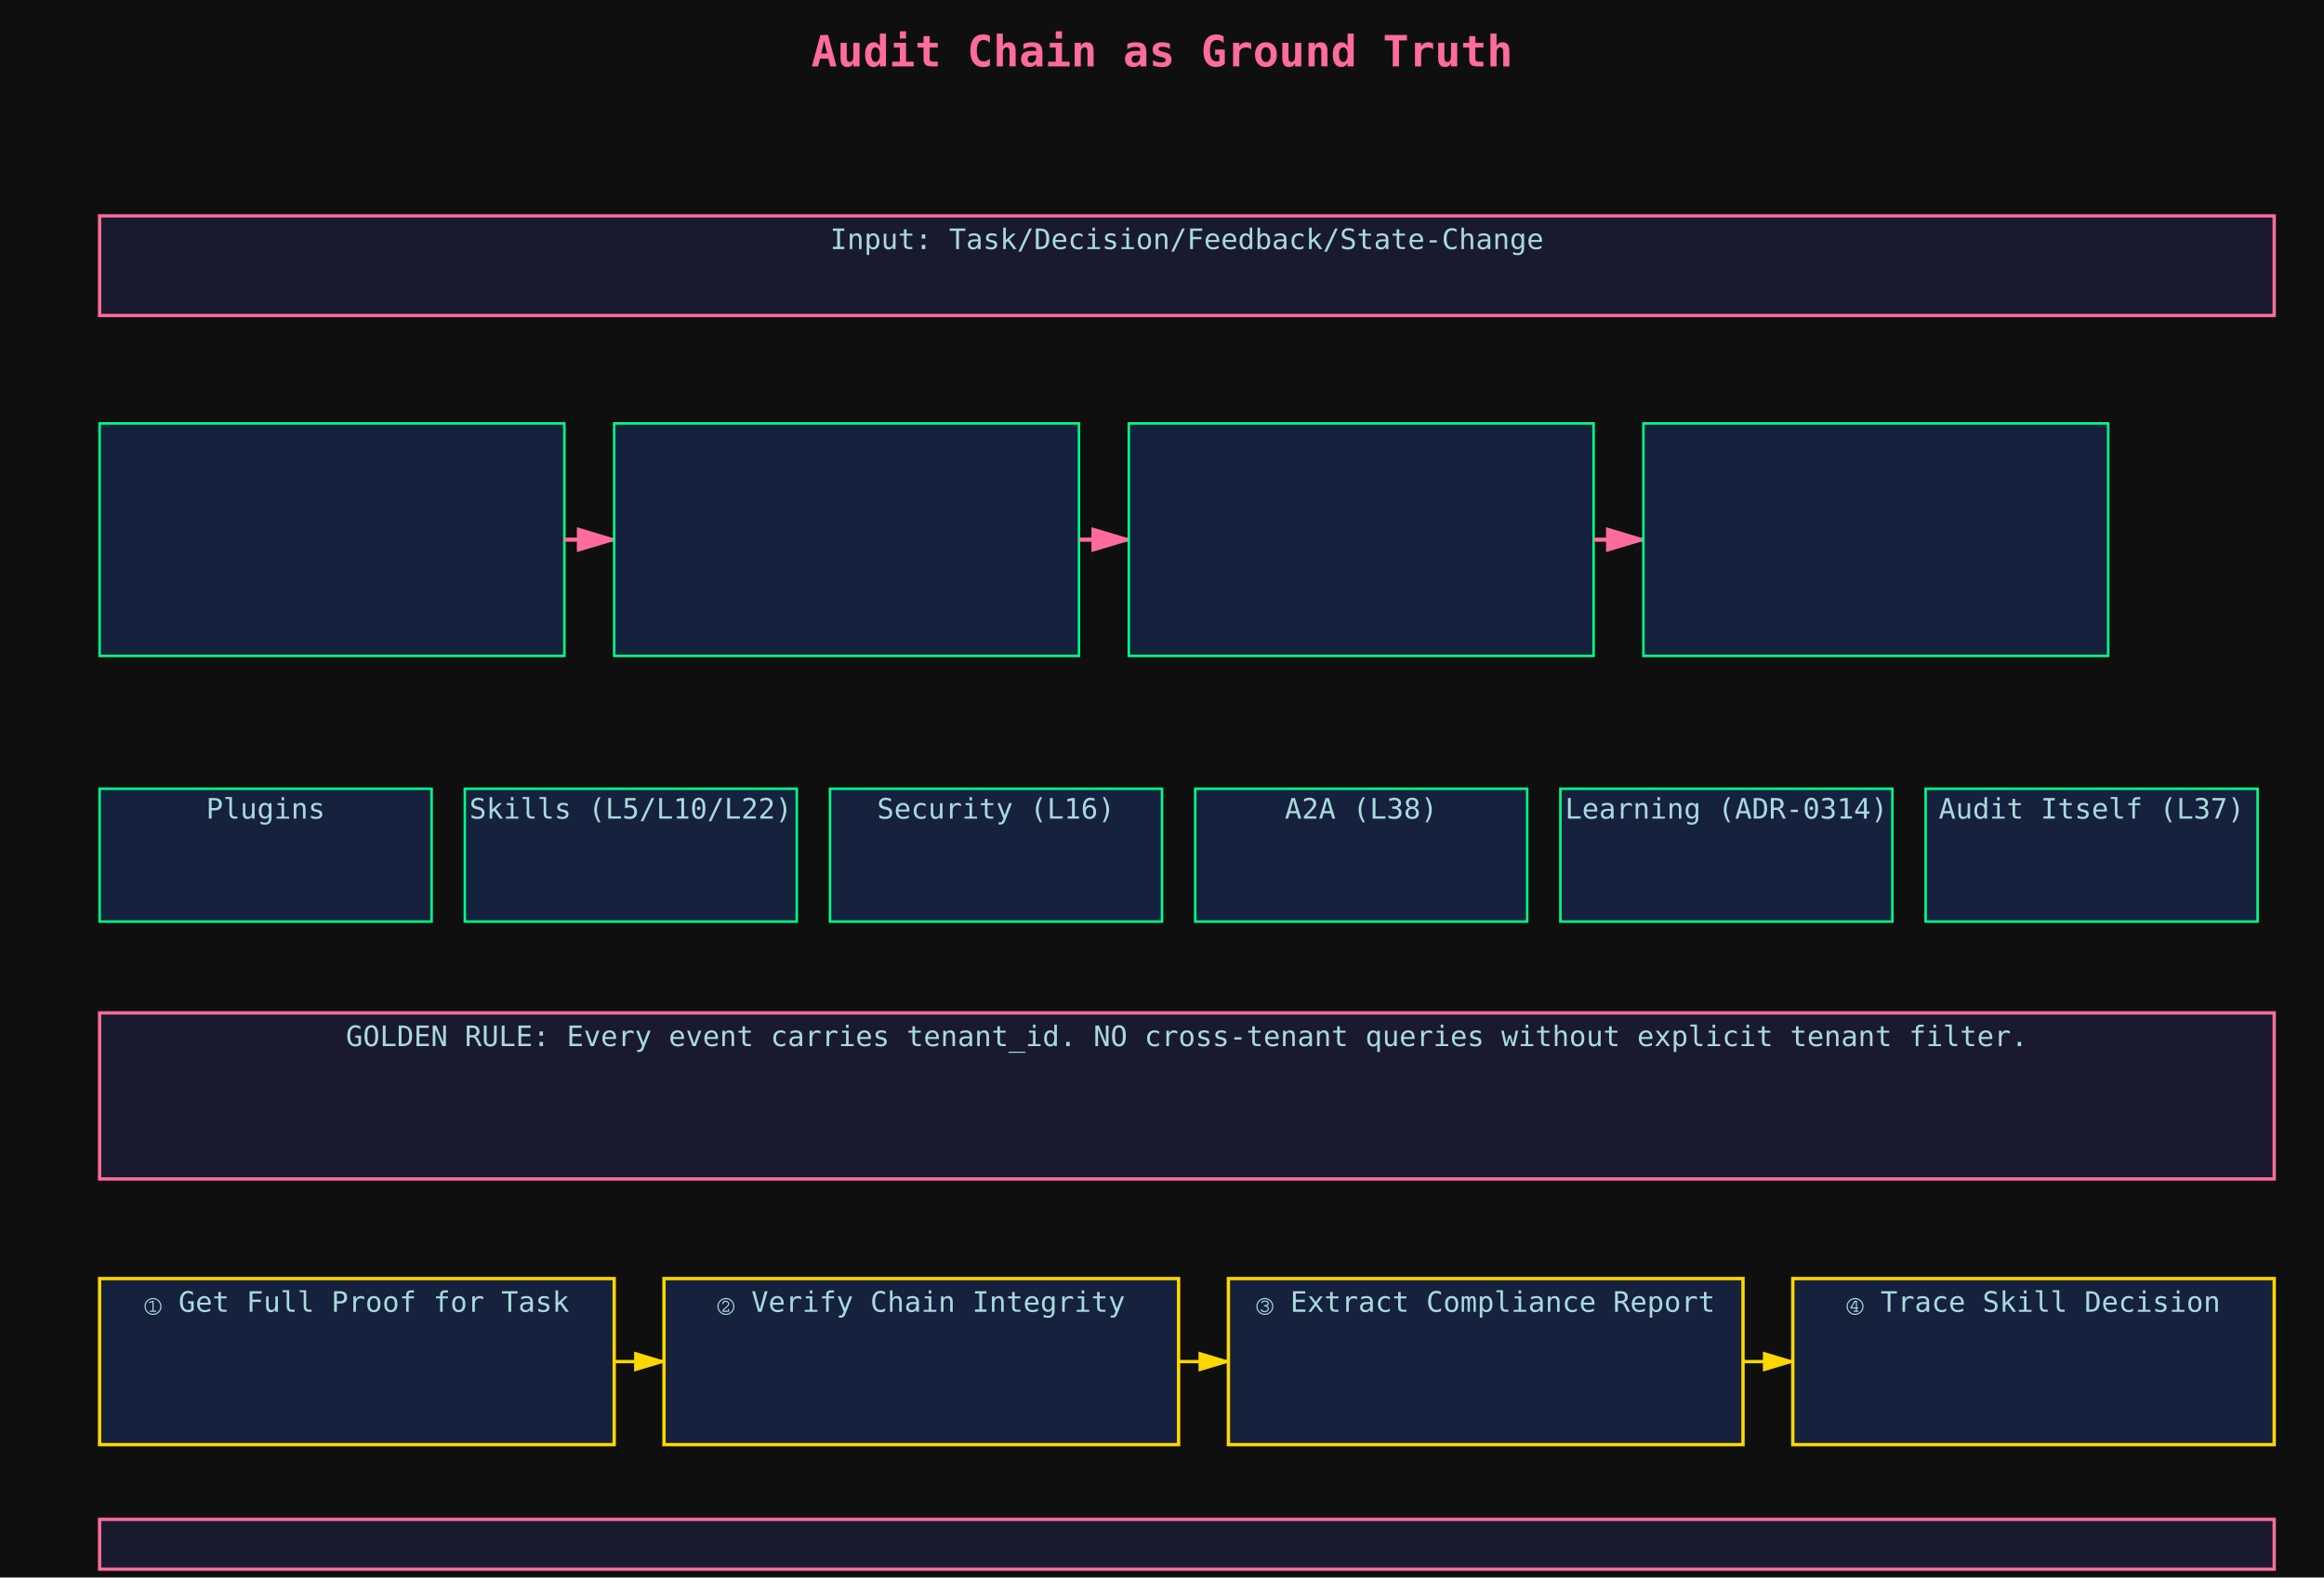
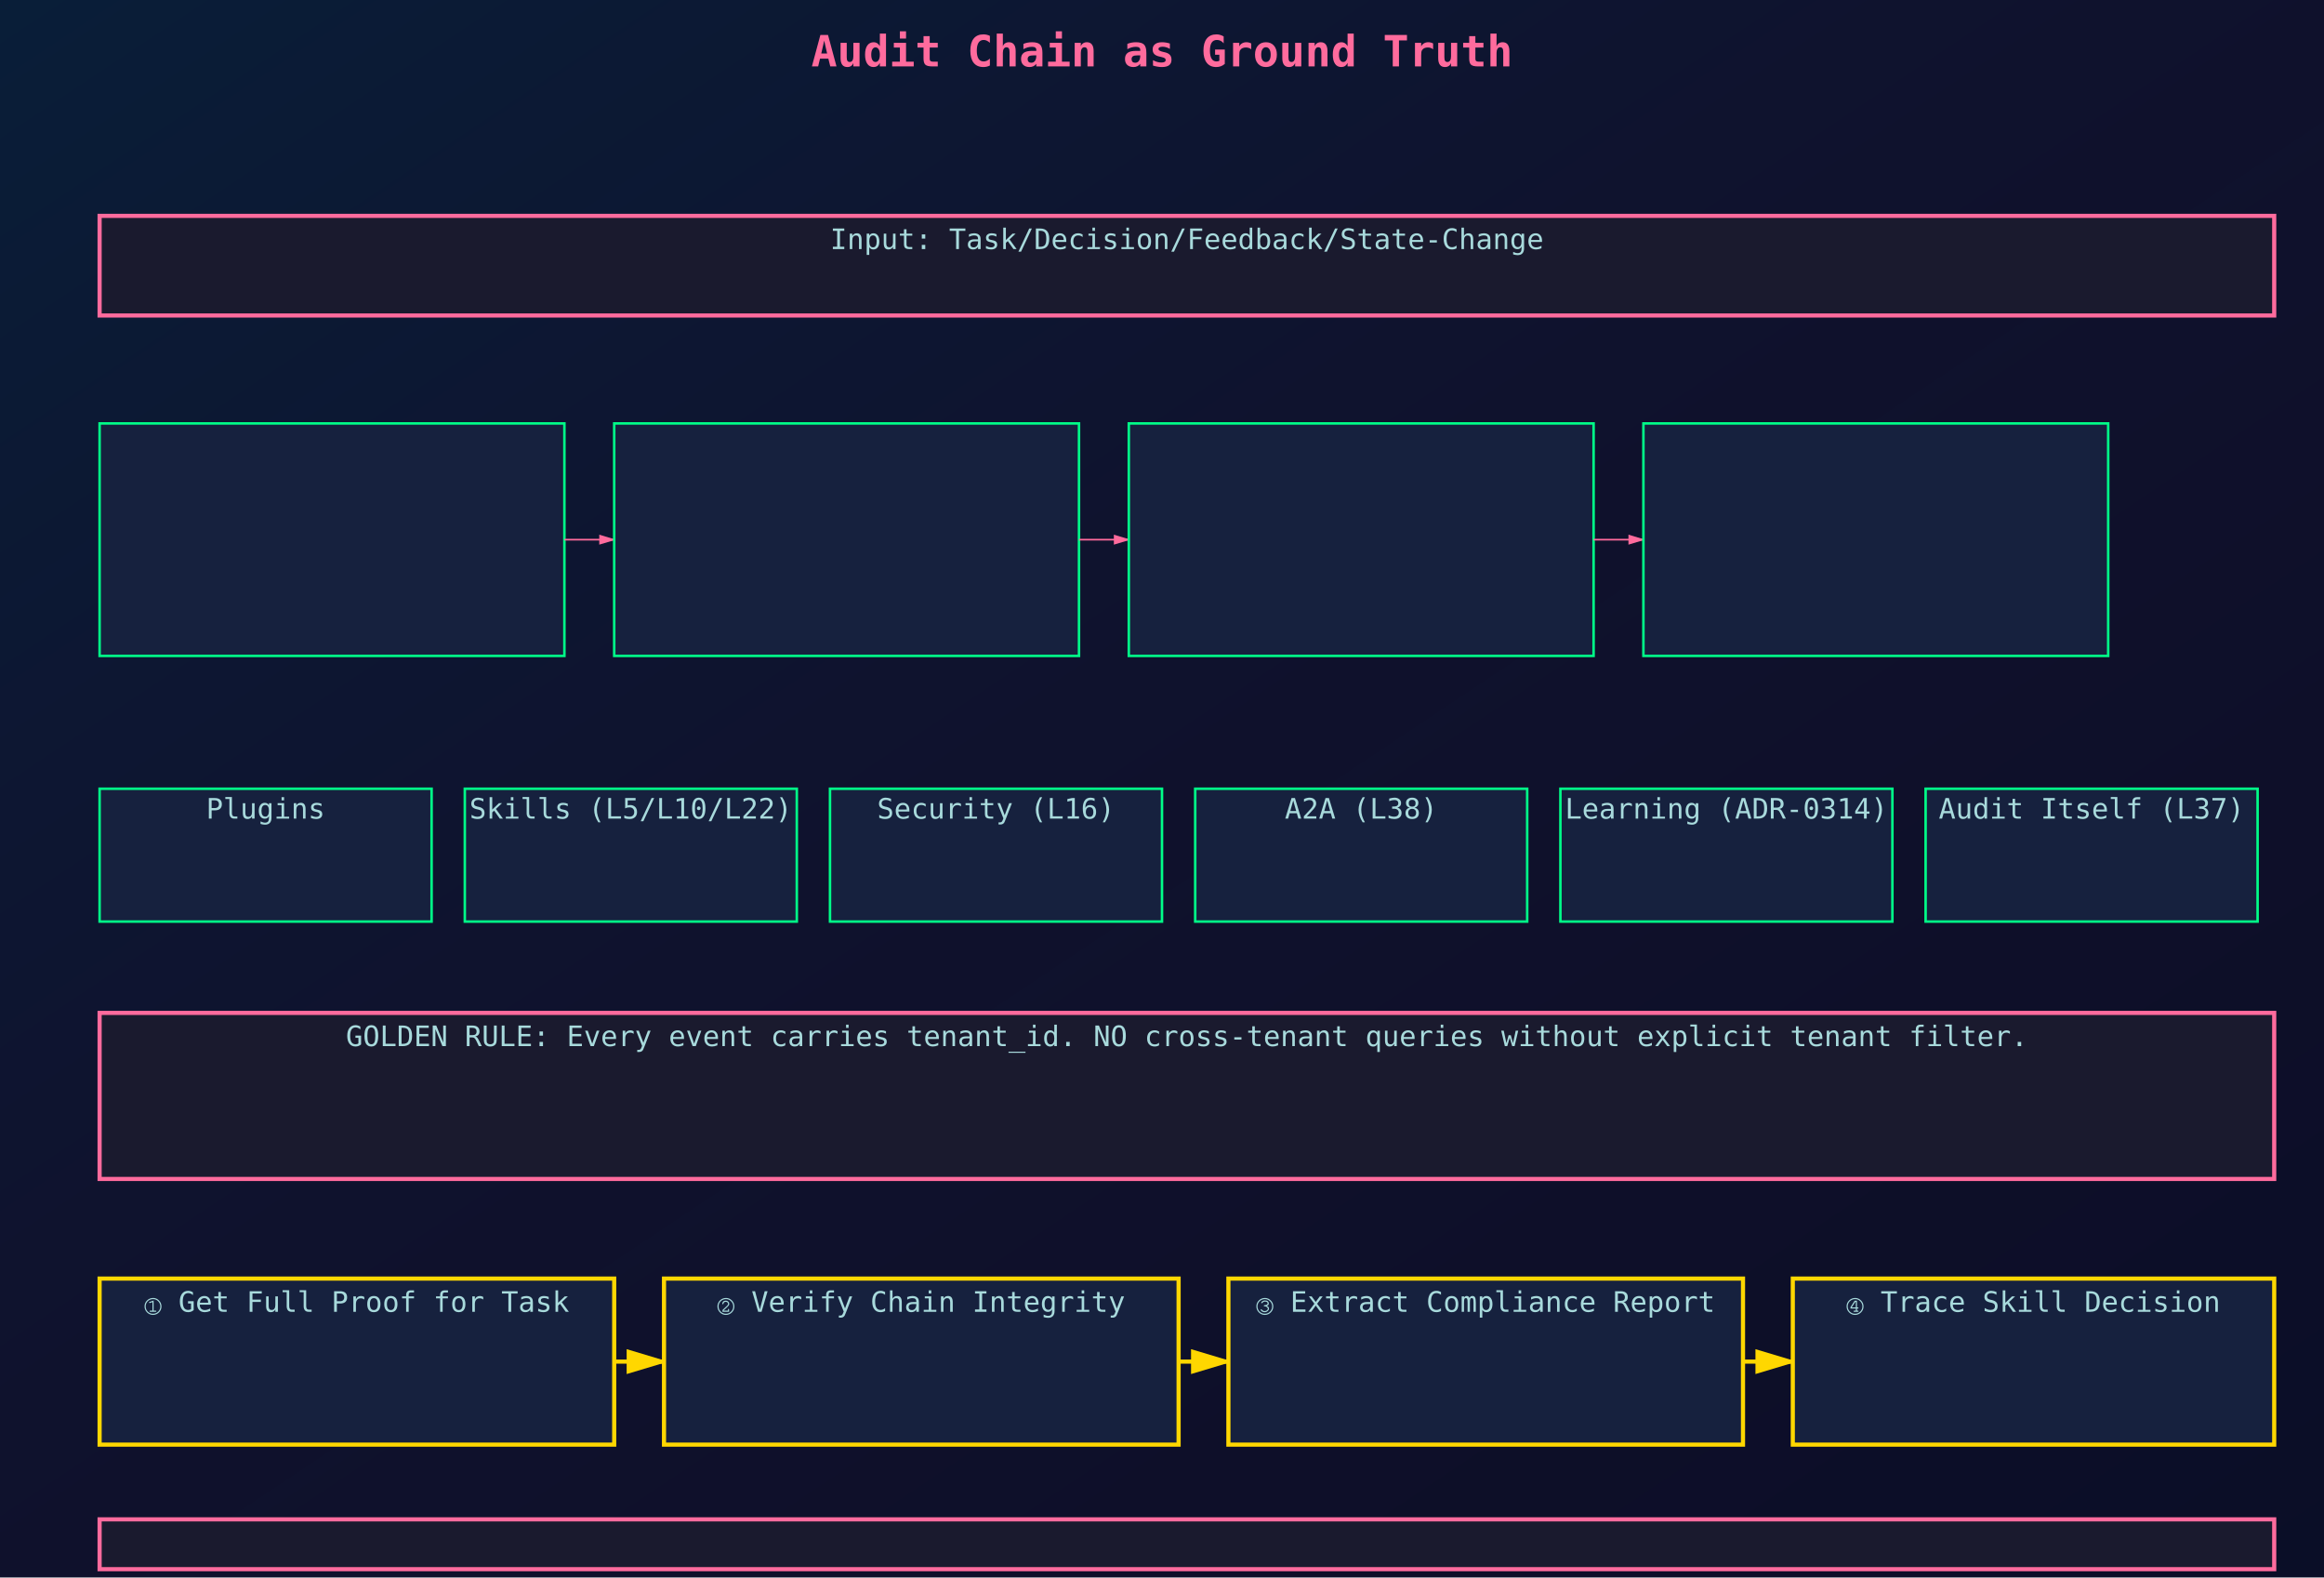
<svg xmlns="http://www.w3.org/2000/svg" viewBox="0 0 1400 950">
  <defs>
+     <linearGradient id="grad" x1="0%" y1="0%" x2="100%" y2="100%">
+       <stop offset="0%" style="stop-color:#00d4ff;stop-opacity:0.08" />
+       <stop offset="100%" style="stop-color:#ff006e;stop-opacity:0" />
+     </linearGradient>
    <style>
-       .bg { fill: #0f0f0f; }
+       .bg { fill: #0a0e27; }
      .title { font-size: 26px; font-weight: bold; fill: #ff6b9d; font-family: monospace; }
      .subtitle { font-size: 22px; font-weight: bold; fill: #00d4ff; font-family: monospace; }
      .label { font-size: 17px; fill: #a8dadc; font-family: monospace; }
      .desc { font-size: 15px; fill: #888; font-family: monospace; }
-       .chain-box { fill: #1a1a2e; stroke: #ff6b9d; stroke-width: 2; }
+       .chain-box { fill: #1a1a2e; stroke: #ff6b9d; stroke-width: 2.5; }
      .event-box { fill: #16213e; stroke: #00ff88; stroke-width: 1.5; }
-       .proof-box { fill: #16213e; stroke: #ffd700; stroke-width: 2; }
-       .arrow-chain { stroke: #ff6b9d; stroke-width: 2.5; fill: none; marker-end: url(#arrowhead-chain); }
-       .arrow-proof { stroke: #ffd700; stroke-width: 2; fill: none; marker-end: url(#arrowhead-proof); }
+       .proof-box { fill: #16213e; stroke: #ffd700; stroke-width: 2.5; }
+       .arrow-chain { stroke: #ff6b9d; stroke-width: 2.5.5; fill: none; marker-end: url(#arrowhead-chain); }
+       .arrow-proof { stroke: #ffd700; stroke-width: 2.5; fill: none; marker-end: url(#arrowhead-proof); }
      .code { font-size: 14px; fill: #00ff88; font-family: monospace; letter-spacing: -1px; }
      .hash { font-size: 13px; fill: #666; font-family: monospace; word-break: break-all; }
      .check { font-size: 17px; fill: #00ff88; font-family: monospace; }
    </style>
    <marker id="arrowhead-chain" markerWidth="10" markerHeight="10" refX="9" refY="3" orient="auto">
      <polygon points="0 0, 10 3, 0 6" fill="#ff6b9d" />
    </marker>
    <marker id="arrowhead-proof" markerWidth="10" markerHeight="10" refX="9" refY="3" orient="auto">
      <polygon points="0 0, 10 3, 0 6" fill="#ffd700" />
    </marker>
  </defs>
  <rect class="bg" width="1400" height="950" />
+   <rect x="0" y="0" width="1400" height="950" fill="url(#grad)" />
  <text x="700" y="40" class="title" text-anchor="middle">Audit Chain as Ground Truth</text>
  <rect class="chain-box" x="60" y="130" width="1310" height="60" />
  <text x="715" y="150" class="label" text-anchor="middle">Input: Task/Decision/Feedback/State-Change</text>
  <g id="event1">
    <rect class="event-box" x="60" y="255" width="280" height="140" />
  </g>
  <path class="arrow-chain" d="M 340 325 L 370 325" />
  <g id="event2">
    <rect class="event-box" x="370" y="255" width="280" height="140" />
  </g>
  <path class="arrow-chain" d="M 650 325 L 680 325" />
  <g id="event3">
    <rect class="event-box" x="680" y="255" width="280" height="140" />
  </g>
  <path class="arrow-chain" d="M 960 325 L 990 325" />
  <g id="event4">
    <rect class="event-box" x="990" y="255" width="280" height="140" />
  </g>
  <g id="audit-types">
    <rect class="event-box" x="60" y="475" width="200" height="80" />
    <text x="160" y="493" class="label" text-anchor="middle">Plugins</text>
    <rect class="event-box" x="280" y="475" width="200" height="80" />
    <text x="380" y="493" class="label" text-anchor="middle">Skills (L5/L10/L22)</text>
    <rect class="event-box" x="500" y="475" width="200" height="80" />
    <text x="600" y="493" class="label" text-anchor="middle">Security (L16)</text>
    <rect class="event-box" x="720" y="475" width="200" height="80" />
    <text x="820" y="493" class="label" text-anchor="middle">A2A (L38)</text>
    <rect class="event-box" x="940" y="475" width="200" height="80" />
    <text x="1040" y="493" class="label" text-anchor="middle">Learning (ADR-0314)</text>
    <rect class="event-box" x="1160" y="475" width="200" height="80" />
    <text x="1260" y="493" class="label" text-anchor="middle">Audit Itself (L37)</text>
  </g>
  <rect class="chain-box" x="60" y="610" width="1310" height="100" />
  <text x="715" y="630" class="label" text-anchor="middle">GOLDEN RULE: Every event carries tenant_id. NO cross-tenant queries without explicit tenant filter.</text>
  <g id="proof-workflow">
    <rect class="proof-box" x="60" y="770" width="310" height="100" />
    <text x="215" y="790" class="label" text-anchor="middle">① Get Full Proof for Task</text>
    <path class="arrow-proof" d="M 370 820 L 400 820" />
    <rect class="proof-box" x="400" y="770" width="310" height="100" />
    <text x="555" y="790" class="label" text-anchor="middle">② Verify Chain Integrity</text>
    <path class="arrow-proof" d="M 710 820 L 740 820" />
    <rect class="proof-box" x="740" y="770" width="310" height="100" />
    <text x="895" y="790" class="label" text-anchor="middle">③ Extract Compliance Report</text>
    <path class="arrow-proof" d="M 1050 820 L 1080 820" />
    <rect class="proof-box" x="1080" y="770" width="290" height="100" />
    <text x="1225" y="790" class="label" text-anchor="middle">④ Trace Skill Decision</text>
  </g>
  <rect class="chain-box" x="60" y="915" width="1310" height="30" />
</svg>
